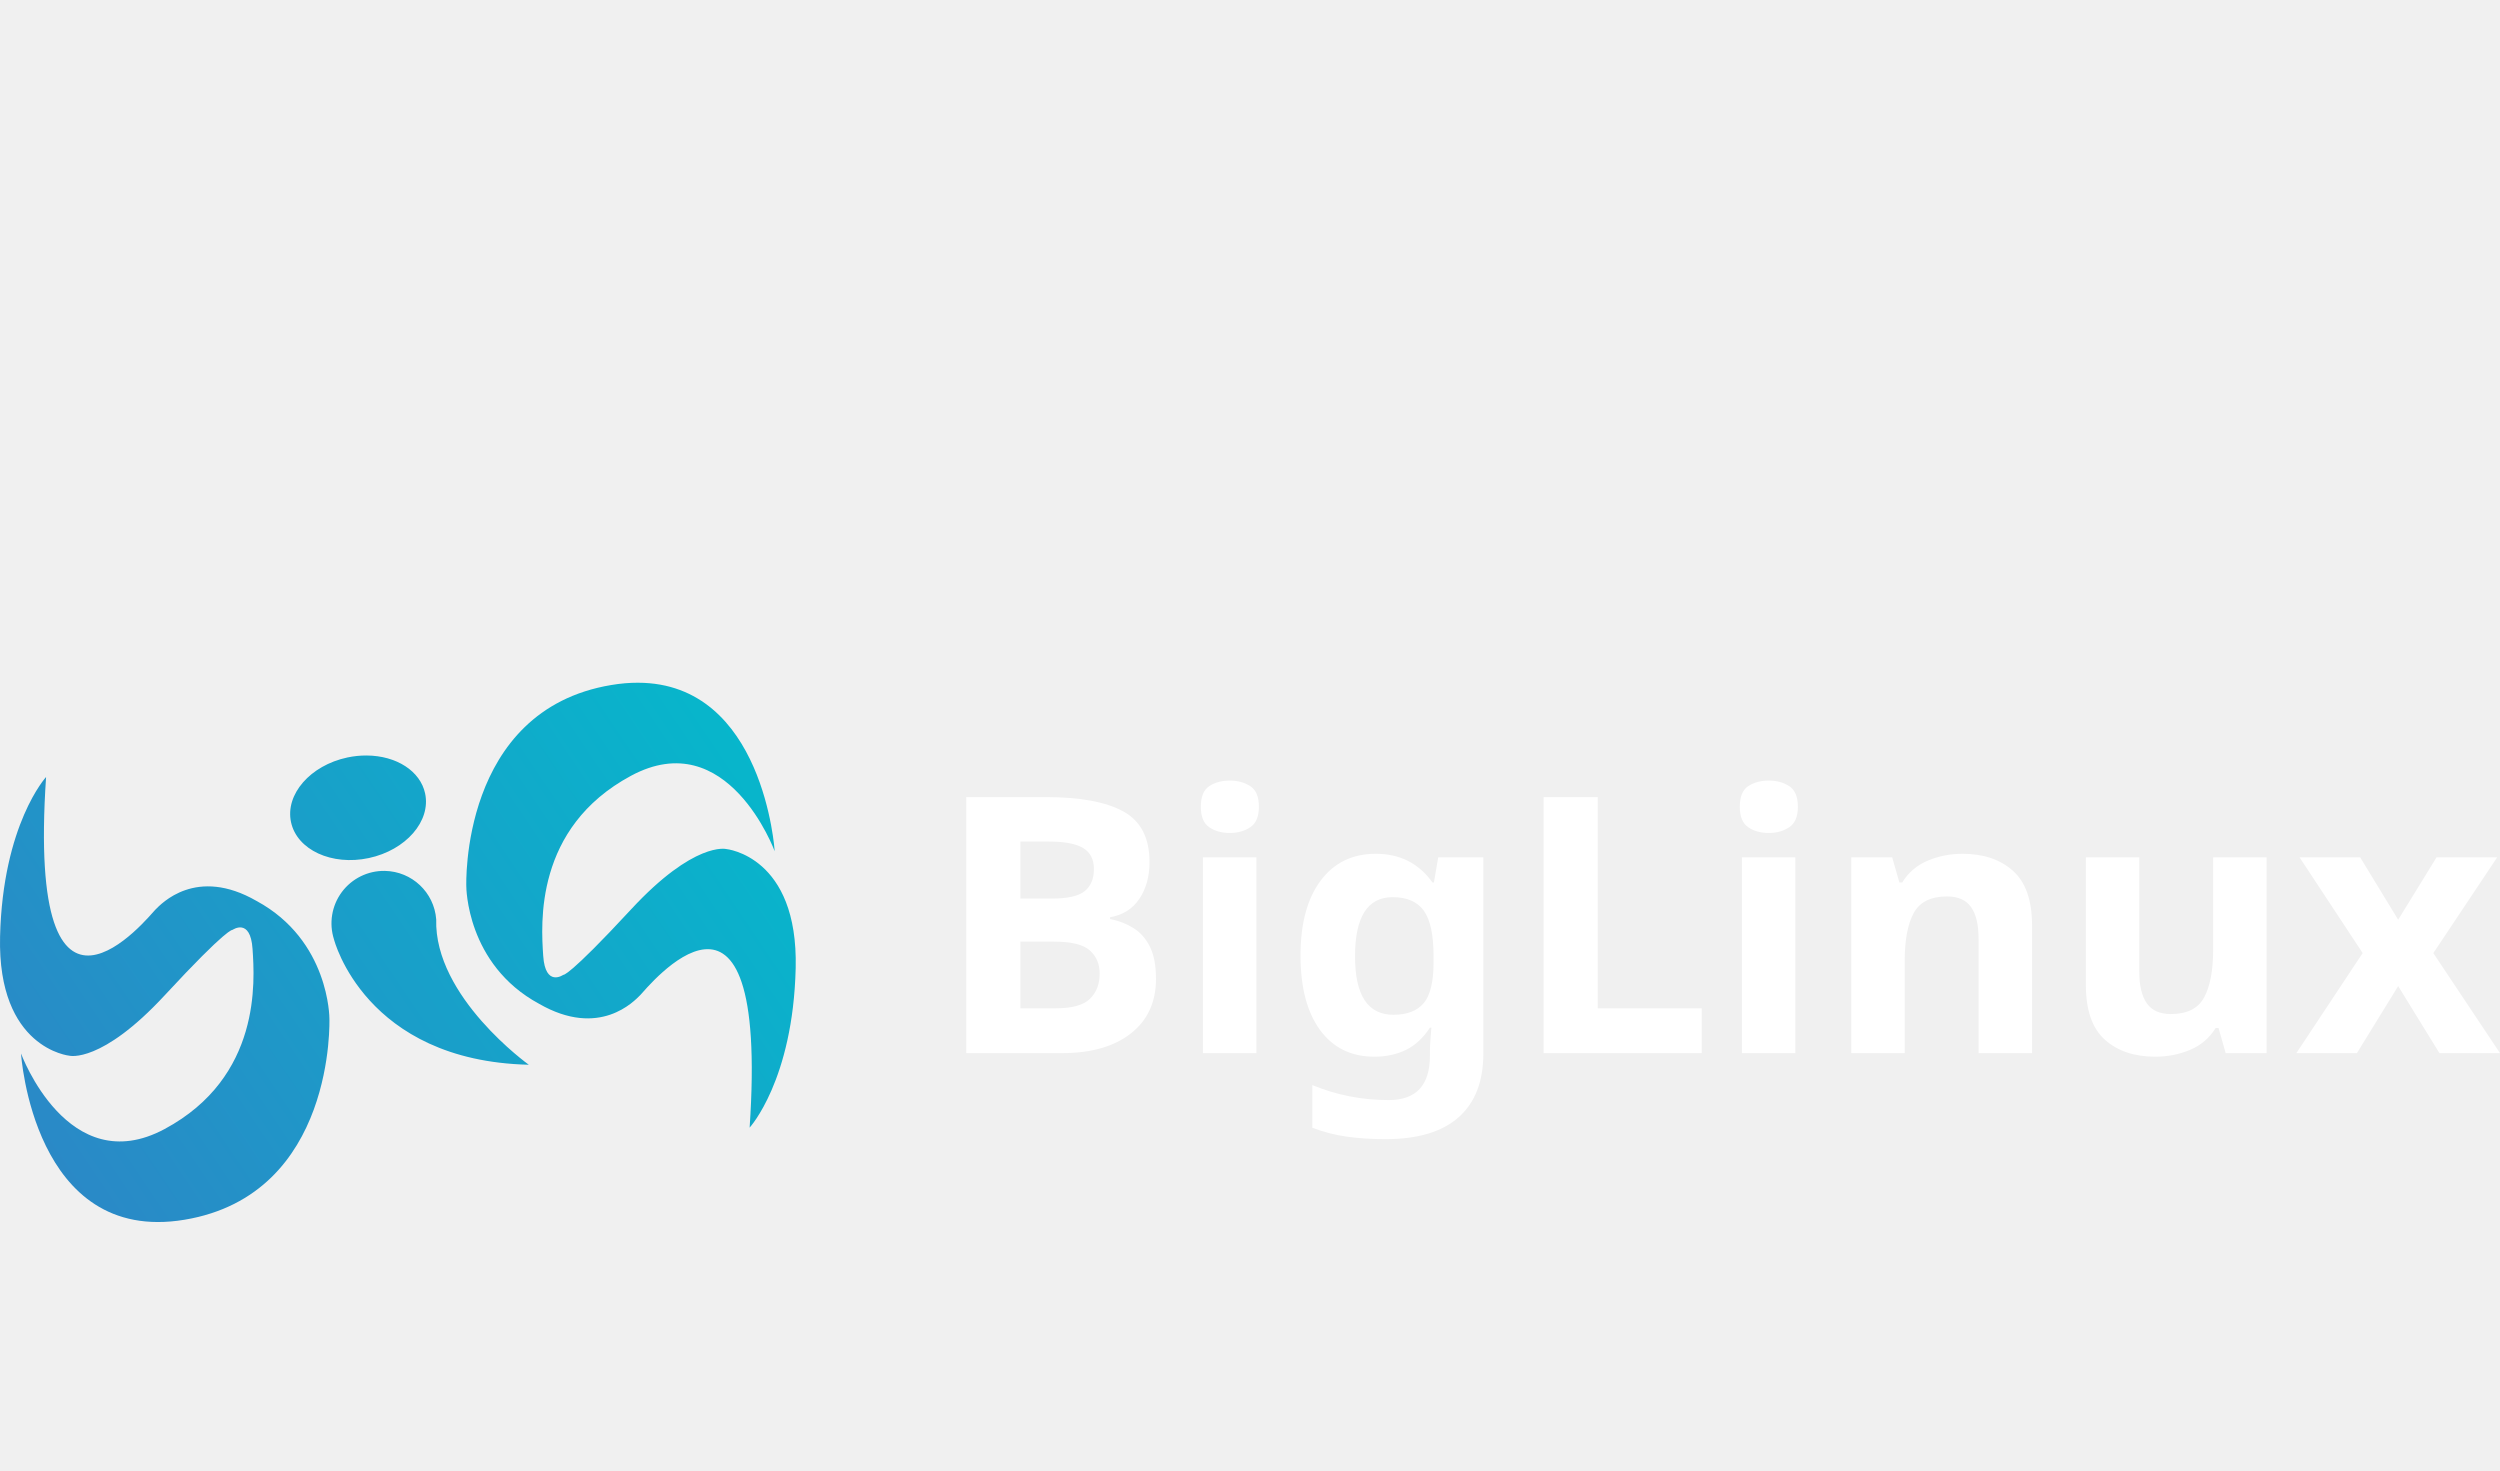
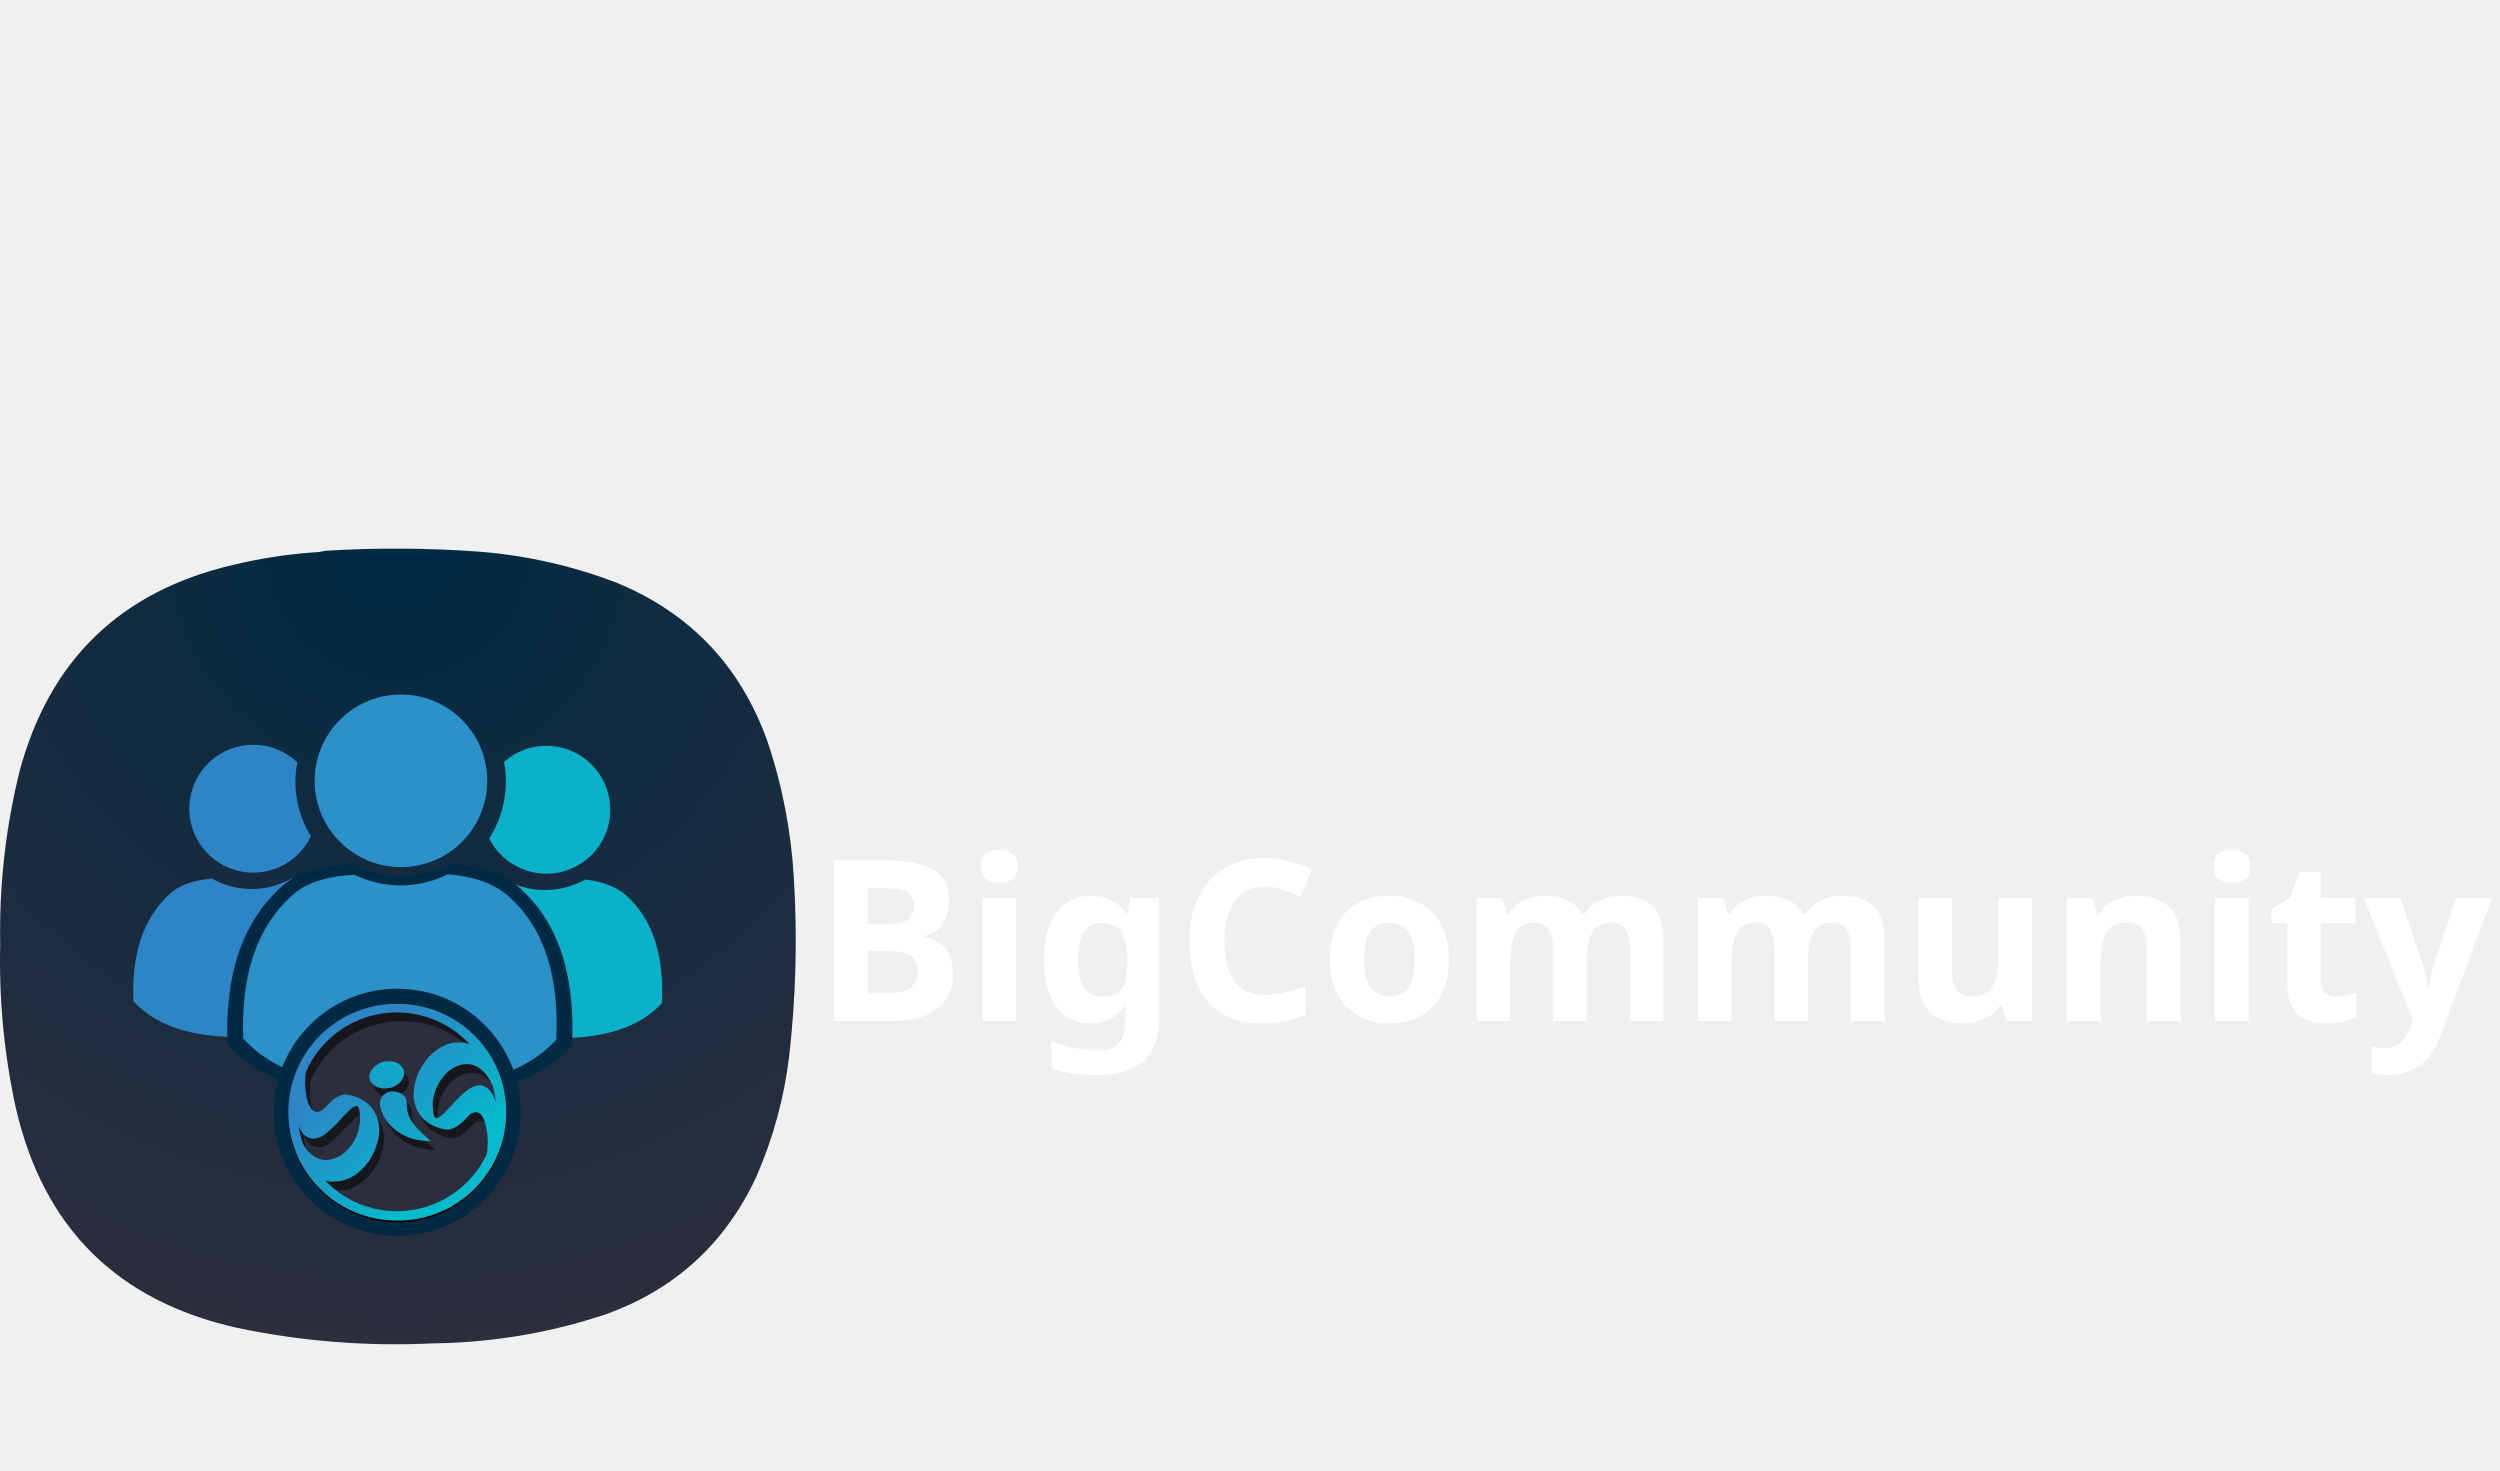
<svg xmlns="http://www.w3.org/2000/svg" xmlns:xlink="http://www.w3.org/1999/xlink" version="1.2" width="340" height="200" id="svg2" xml:space="preserve">
  <defs id="defs4">
-     <linearGradient xlink:href="#linearGradient966" id="linearGradient640" gradientUnits="userSpaceOnUse" gradientTransform="matrix(1.033617,0,0,1.033617,-139.087,149.1226)" x1="87.998" y1="192.456" x2="284.635" y2="59.89" />
-     <linearGradient id="linearGradient966">
-       <stop style="stop-color:#2d85c6;stop-opacity:1;" offset="0" id="stop962" />
-       <stop style="stop-color:#04bacc;stop-opacity:1;" offset="1" id="stop964" />
+     <radialGradient id="a-6" cx="0" cy="0" r="1" fx="0" fy="0" gradientTransform="matrix(-0.5226837,146.8013,-146.8013,-0.5226837,144.6632,-31.00048)" gradientUnits="userSpaceOnUse" spreadMethod="pad">
+       <stop offset="0" style="stop-opacity:1;stop-color:#002a43" id="stop7-1" />
+       <stop offset="1" style="stop-opacity:1;stop-color:#2c2d3d" id="stop8-8" />
+     </radialGradient>
+     <linearGradient xlink:href="#b" id="linearGradient4" gradientUnits="userSpaceOnUse" gradientTransform="matrix(0.07891685,2.809821e-4,2.809821e-4,-0.07891685,125.3455,94.49635)" x1="70.74" y1="207.69" x2="304.39" y2="456.44" spreadMethod="pad" />
+     <linearGradient id="b" x1="70.74" x2="304.39" y1="207.69" y2="456.44" gradientTransform="matrix(0.01252805,4.4605909e-5,4.4605909e-5,-0.01252805,8.880577,20.19845)" gradientUnits="userSpaceOnUse" spreadMethod="pad">
+       <stop offset="0" style="stop-opacity:1;stop-color:#2d85c6" id="stop1" />
+       <stop offset="1" style="stop-opacity:1;stop-color:#04bacc" id="stop2" />
+     </linearGradient>
+     <linearGradient xlink:href="#c" id="linearGradient5" gradientUnits="userSpaceOnUse" gradientTransform="matrix(0.07891685,2.809821e-4,-2.809821e-4,0.07891685,124.1687,52.6933)" x1="146.39" y1="136.63" x2="380.04" y2="385.38" spreadMethod="pad" />
+     <linearGradient id="c" x1="146.39" x2="380.04" y1="136.63" y2="385.38" gradientTransform="matrix(0.01252805,4.4605909e-5,-4.4605909e-5,0.01252805,8.693755,13.56222)" gradientUnits="userSpaceOnUse" spreadMethod="pad">
+       <stop offset="0" style="stop-opacity:1;stop-color:#2d85c6" id="stop3" />
+       <stop offset="1" style="stop-opacity:1;stop-color:#04bacc" id="stop4" />
+     </linearGradient>
+     <linearGradient xlink:href="#d" id="linearGradient6" gradientUnits="userSpaceOnUse" gradientTransform="matrix(0.07891685,2.809821e-4,-2.809821e-4,0.07891685,124.1687,52.6933)" x1="127.32" y1="154.54" x2="360.97" y2="403.29" spreadMethod="pad" />
+     <linearGradient id="d" x1="127.32" x2="360.97" y1="154.54" y2="403.29" gradientTransform="matrix(0.01252805,4.4605909e-5,-4.4605909e-5,0.01252805,8.693755,13.56222)" gradientUnits="userSpaceOnUse" spreadMethod="pad">
+       <stop offset="0" style="stop-opacity:1;stop-color:#2d85c6" id="stop5" />
+       <stop offset="1" style="stop-opacity:1;stop-color:#04bacc" id="stop6" />
    </linearGradient>
  </defs>
-   <g id="g511">
-     <rect style="fill:none;stroke-width:0.753" id="rect289" width="340" height="200" x="2.1664619e-07" y="2.2922136e-07" rx="1.133" />
-     <g id="g495" transform="matrix(0.5265801,0,0,0.5265801,25.83858,-18.16263)">
-       <text xml:space="preserve" style="font-weight:bold;font-size:92.615px;font-family:'Ubuntu Mono';-inkscape-font-specification:'Ubuntu Mono Bold';fill:#ffffff;stroke:none;stroke-width:20.784;stroke-linecap:round;stroke-linejoin:round" x="192.159" y="306.487" id="text638">
-         <tspan id="tspan636" style="font-style:normal;font-variant:normal;font-weight:600;font-stretch:normal;font-family:'Lexend Deca';-inkscape-font-specification:'Lexend Deca Semi-Bold';fill:#ffffff;stroke:none;stroke-width:20.784" x="192.159" y="306.487">BigLinux</tspan>
-       </text>
-       <path id="path3773-7" style="fill:url(#linearGradient640);fill-opacity:1;stroke-width:0.385" class="cls-2" d="m 115.697,210.82 c -2.171,-0.004 -4.466,0.178 -6.911,0.594 -39.11,6.525 -37.42,52.003 -37.42,52.003 0,0 -0.04,20.138 18.783,30.319 15.644,9.008 24.635,-0.738 26.175,-2.274 1.54,-1.536 33.326,-41.329 28.214,34.262 0,0 11.194,-12.178 11.895,-41.184 0.701,-29.005 -17.932,-30.767 -17.932,-30.767 0,0 -8.243,-2.067 -24.607,15.613 -16.364,17.68 -17.506,16.89 -17.506,16.89 0,0 -4.621,3.256 -5.163,-4.939 -0.542,-8.195 -2.317,-33.035 22.669,-46.481 24.987,-13.446 37.118,19.489 37.118,19.489 0,0 -2.746,-43.467 -35.315,-43.524 z m -70.081,18.794 a 13.28,17.711 77.92 0 0 -4.984,0.515 13.28,17.711 77.92 0 0 -14.538,16.7 13.28,17.711 77.92 0 0 20.094,9.274 13.28,17.711 77.92 0 0 14.538,-16.689 13.28,17.711 77.92 0 0 -15.109,-9.8 z m -82.782,5.555 c 0,0 -11.183,12.194 -11.884,41.195 -0.701,29.001 17.932,30.79 17.932,30.79 0,0 8.232,2.067 24.596,-15.613 16.364,-17.68 17.517,-16.89 17.517,-16.89 0,0 4.621,-3.256 5.163,4.939 0.542,8.195 2.31,33.035 -22.681,46.481 -24.99,13.446 -37.118,-19.489 -37.118,-19.489 0,0 3.115,49.452 42.237,42.931 39.122,-6.521 37.409,-52.003 37.409,-52.003 0,0 0.04,-20.118 -18.794,-30.319 -15.644,-9.008 -24.635,0.726 -26.175,2.262 -1.54,1.536 -33.311,41.33 -28.203,-34.284 z m 87.475,24.249 a 13.546,13.546 0 0 0 -13.116,17.697 c 0,0 7.922,31.364 50.312,32.369 0,0 -24.486,-17.534 -23.913,-37.555 a 13.546,13.546 0 0 0 -13.284,-12.511 z" />
-     </g>
+   <g id="g1" transform="matrix(0.7371651,0,0,0.7371651,-52.33872,97.46393)">
+     <path d="m 128.601,-30.293 c 0.801,0.003 1.566,-0.101 2.297,-0.303 a 212.285,212.285 0 0 1 28.746,0.174 91.284,91.284 0 0 1 25.212,5.748 c 13.495,5.609 22.704,15.304 27.665,29.05 2.818,8.284 4.451,16.805 4.945,25.526 a 188.369,188.369 0 0 1 -0.882,32.845 78.882,78.882 0 0 1 -6.058,22.15 c -5.711,12.284 -14.95,20.731 -27.68,25.338 a 104.221,104.221 0 0 1 -31.827,5.385 142.336,142.336 0 0 1 -36.37,-2.879 C 92.557,107.761 78.983,94.233 73.919,72.177 a 126.73,126.73 0 0 1 -2.882,-30.109 123.465,123.465 0 0 1 3.557,-31.928 c 5.492,-20.551 18.607,-33.263 39.337,-38.118 a 91.16,91.16 0 0 1 14.706,-2.314 z" style="fill:url(#a-6);fill-rule:evenodd;stroke:none;stroke-width:8.897" id="path8-7" />
+     <path d="m 171.812,5.379 c -2.883,-0.01 -5.662,1.048 -7.822,2.962 A 19.538,19.538 0 0 1 161.253,22.477 11.798,11.798 0 1 0 171.812,5.379 Z m 7.181,24.671 a 15.374,15.374 0 0 1 -7.481,1.94 14.858,14.858 0 0 1 -7.289,-1.93 c -2.812,0.275 -5.635,0.959 -7.59,2.731 -5.23,4.67 -7.203,11.505 -6.886,19.905 4.812,5.266 12.485,6.869 21.659,6.59 9.172,0.344 16.873,-1.194 21.714,-6.427 0.386,-8.406 -1.431,-15.317 -6.691,-19.962 -1.978,-1.706 -4.698,-2.526 -7.437,-2.847 z" style="fill:#0bb1cb;fill-opacity:1;fill-rule:nonzero;stroke:none;stroke-width:8.897" id="path9-5" />
+     <path d="m 117.781,5.186 a 11.798,11.798 0 1 0 10.572,16.907 19.449,19.449 0 0 1 -2.855,-10.162 c 0.004,-1.157 0.115,-2.34 0.368,-3.486 A 11.771,11.771 0 0 0 117.781,5.186 Z m 7.03,24.67 a 15.081,15.081 0 0 1 -7.436,1.94 c -2.58,-0.009 -5.069,-0.668 -7.289,-1.93 -2.83,0.275 -5.653,0.959 -7.643,2.731 -5.23,4.67 -7.159,11.505 -6.833,19.905 4.804,5.266 12.494,6.869 21.668,6.59 9.163,0.344 16.855,-1.194 21.705,-6.427 0.377,-8.406 -1.44,-15.317 -6.744,-19.963 -1.978,-1.706 -4.662,-2.526 -7.437,-2.847 z" style="fill:#2d85c6;fill-opacity:1;fill-rule:nonzero;stroke:none;stroke-width:8.897" id="path10-9" />
+     <path d="m 154.501,27.106 a 20.881,20.881 0 0 1 -18.942,0.075 c -4.556,0.295 -9.32,1.221 -12.524,4.093 -7.676,6.886 -10.523,16.885 -10.078,29.227 7.064,7.703 18.31,10.039 31.764,9.597 13.451,0.537 24.749,-1.718 31.832,-9.371 0.569,-12.338 -2.109,-22.491 -9.869,-29.298 -3.184,-2.796 -7.664,-3.924 -12.183,-4.323 z" style="fill:#002a43;fill-opacity:1;fill-rule:nonzero;stroke:none;stroke-width:8.897" id="path11-2" />
+     <path d="m 145.021,-4.076 a 15.917,15.917 0 1 0 -0.104,31.834 15.917,15.917 0 0 0 0.113,-31.834 z m 8.601,33.164 a 19.511,19.511 0 0 1 -17.234,0.081 c -4.129,0.225 -8.456,1.082 -11.384,3.714 -6.971,6.23 -9.539,15.323 -9.125,26.517 6.399,7.007 16.65,9.125 28.849,8.76 12.232,0.453 22.453,-1.593 28.911,-8.554 0.494,-11.191 -1.92,-20.444 -8.954,-26.581 -2.909,-2.555 -6.963,-3.61 -11.063,-3.936 z" style="fill:#2a92c9;fill-opacity:1;fill-rule:nonzero;stroke:none;stroke-width:8.897" id="path12-2" />
+     <path d="m 167.087,73.069 a 22.777,22.777 0 0 1 -22.875,22.713 22.777,22.777 0 0 1 -22.713,-22.875 22.794,22.794 0 1 1 45.588,0.162 z" style="fill:#002a43;fill-opacity:1;fill-rule:nonzero;stroke:none;stroke-width:8.897" id="path13-8" />
+     <path d="m 164.133,73.192 a 19.796,19.796 0 1 1 -39.592,-0.114 19.796,19.796 0 0 1 39.592,0.114 z" style="fill:#16171c;fill-opacity:1;fill-rule:nonzero;stroke:#000000;stroke-width:0.776;stroke-linecap:butt;stroke-linejoin:miter;stroke-miterlimit:10;stroke-dasharray:none;stroke-opacity:1" id="path14-9" />
+     <path d="m 160.819,66.855 a 3.861,3.861 0 0 0 -2.736,-1.157 c -0.383,0.034 -0.801,-0.038 -1.148,0.138 a 5.863,5.863 0 0 0 -2.791,1.654 c -0.241,0.284 -0.518,0.559 -0.759,0.834 -0.215,0.382 -0.492,0.728 -0.671,1.11 a 8.781,8.781 0 0 0 -0.983,3.716 c 0.034,0.489 0.032,0.97 0.101,1.495 0.132,0.312 0.059,0.801 0.415,0.971 0.276,0.072 0.516,-0.06 0.73,-0.166 0.589,-0.416 1.08,-0.904 1.562,-1.454 0.562,-0.487 1.018,-1.109 1.536,-1.632 0.312,-0.239 0.527,-0.585 0.839,-0.798 0.554,-0.585 1.187,-1.072 1.847,-1.515 a 3.354,3.354 0 0 1 1.737,-0.448 c 0.729,0.074 1.422,0.485 1.838,1.083 0.452,0.589 0.796,1.248 1.007,1.952 a 17.723,17.723 0 0 0 -0.55,-2.991 c -0.31,-0.348 -0.415,-0.838 -0.69,-1.221 -0.381,-0.562 -0.761,-1.15 -1.284,-1.57 z" style="fill:#2c2d3d;fill-opacity:1;fill-rule:nonzero;stroke:none;stroke-width:8.897" id="path15-7" />
+     <path d="m 128.243,70.351 c 0.14,0.597 0.138,1.255 0.34,1.879 a 4.431,4.431 0 0 0 0.485,1.256 c 0.142,0.205 0.239,0.49 0.487,0.66 0.239,0.25 0.55,0.313 0.862,0.386 l 0.73,-0.202 a 6.317,6.317 0 0 0 1.402,-1.356 c 0.384,-0.31 0.732,-0.727 1.178,-1.001 0.669,-0.416 1.435,-0.76 2.226,-0.615 a 6.522,6.522 0 0 1 2.986,1.087 c 0.417,0.277 0.87,0.555 1.216,0.939 a 6.344,6.344 0 0 1 1.625,3.378 c 0.07,0.383 0.166,0.766 0.067,1.148 -0.006,1.566 -0.5,3.059 -1.164,4.444 -0.385,0.621 -0.734,1.287 -1.225,1.837 -0.206,0.275 -0.385,0.559 -0.661,0.763 a 7.856,7.856 0 0 1 -4.181,2.352 l -1.602,0.092 a 4.066,4.066 0 0 1 -1.147,-0.244 18.319,18.319 0 0 0 29.805,-4.761 l 0.109,-0.622 c 0.037,-0.418 0.101,-0.8 0.075,-1.183 0.1,-0.622 -0.032,-1.246 -0.029,-1.877 -0.14,-0.623 -0.173,-1.246 -0.376,-1.879 -0.105,-0.419 -0.21,-0.864 -0.449,-1.247 -0.177,-0.25 -0.274,-0.526 -0.487,-0.669 -0.239,-0.241 -0.586,-0.314 -0.897,-0.386 a 13.408,13.408 0 0 0 -0.695,0.211 6.522,6.522 0 0 0 -1.437,1.312 c -0.384,0.346 -0.732,0.763 -1.178,1.046 -0.633,0.407 -1.435,0.751 -2.2,0.615 -1.076,-0.039 -2.08,-0.568 -3.012,-1.087 -0.417,-0.286 -0.87,-0.564 -1.18,-0.947 a 5.819,5.819 0 0 1 -1.625,-3.378 c -0.07,-0.383 -0.166,-0.766 -0.067,-1.148 a 10.605,10.605 0 0 1 1.128,-4.445 c 0.385,-0.621 0.734,-1.314 1.225,-1.837 0.215,-0.275 0.42,-0.55 0.697,-0.754 a 7.856,7.856 0 0 1 4.181,-2.352 l 1.602,-0.101 c 0.516,0.037 1.005,0.182 1.493,0.352 a 18.23,18.23 0 0 0 -13.36,-5.848 c -7.58,-0.027 -14.091,4.505 -16.899,11.026 -1.3e-4,0.035 -0.036,0.071 -0.036,0.107 -0.037,0.382 -0.101,0.8 -0.04,1.183 -0.1,0.622 -0.004,1.246 0.029,1.868 z m 18.856,4.169 c 0.377,1.46 1.387,2.683 2.46,3.692 0.514,0.634 1.242,1.09 1.764,1.715 -0.801,-0.003 -1.637,-0.113 -2.428,-0.284 a 8.007,8.007 0 0 1 -2.817,-0.989 c -0.488,-0.313 -1.003,-0.555 -1.42,-0.975 a 7.438,7.438 0 0 1 -1.693,-1.919 5.854,5.854 0 0 1 -1.004,-2.779 2.758,2.758 0 0 1 0.289,-1.084 c 0.412,-0.764 1.285,-1.17 2.157,-1.202 0.445,0.073 0.898,0.101 1.28,0.352 0.631,0.207 1.012,0.769 1.214,1.357 0.069,0.694 0.03,1.424 0.197,2.118 z m -6.744,-7.595 a 3.47,3.47 0 0 1 1.811,-1.488 2.9,2.9 0 0 1 1.22,-0.245 3.096,3.096 0 0 1 2.116,0.497 c 0.31,0.277 0.692,0.563 0.833,1.008 a 1.788,1.788 0 0 1 -0.112,1.566 3.292,3.292 0 0 1 -1.5,1.489 3.612,3.612 0 0 1 -1.496,0.413 3.497,3.497 0 0 1 -1.699,-0.211 c -0.666,-0.287 -1.252,-0.805 -1.427,-1.5 -0.203,-0.526 0.004,-1.05 0.255,-1.529 z" style="fill:#2c2d3d;fill-opacity:1;fill-rule:nonzero;stroke:none;stroke-width:8.897" id="path16-3" />
+     <path d="m 127.698,78.383 a 7.011,7.011 0 0 1 -0.725,-1.293 c 0.13,1.041 0.375,2.092 0.719,3.099 0.071,0.142 0.132,0.312 0.239,0.455 0.381,0.553 0.761,1.15 1.311,1.562 a 3.897,3.897 0 0 0 2.745,1.158 c 0.383,-0.034 0.765,0.038 1.148,-0.129 a 5.872,5.872 0 0 0 2.782,-1.663 c 0.25,-0.275 0.527,-0.55 0.741,-0.834 0.206,-0.373 0.483,-0.728 0.662,-1.101 a 8.826,8.826 0 0 0 1.019,-3.715 l -0.101,-1.495 c -0.132,-0.321 -0.068,-0.801 -0.441,-0.98 -0.249,-0.072 -0.49,0.069 -0.73,0.175 a 8.185,8.185 0 0 0 -1.535,1.454 c -0.598,0.478 -1.018,1.109 -1.572,1.623 -0.277,0.248 -0.491,0.594 -0.804,0.798 a 11.032,11.032 0 0 1 -1.883,1.524 3.345,3.345 0 0 1 -1.737,0.448 2.705,2.705 0 0 1 -1.838,-1.083 z" style="fill:#2c2d3d;fill-opacity:1;fill-rule:nonzero;stroke:none;stroke-width:8.897" id="path17-6" />
+     <path d="m 142.325,68.559 a 3.061,3.061 0 0 0 1.532,-0.404 3.114,3.114 0 0 0 1.464,-1.463 1.824,1.824 0 0 0 0.113,-1.592 c -0.141,-0.419 -0.522,-0.696 -0.833,-1.008 a 3.043,3.043 0 0 0 -2.116,-0.497 3.007,3.007 0 0 0 -1.22,0.236 3.719,3.719 0 0 0 -1.812,1.524 c -0.206,0.453 -0.457,0.968 -0.246,1.494 0.166,0.695 0.761,1.222 1.418,1.5 0.551,0.18 1.111,0.315 1.699,0.211 z" style="fill:url(#linearGradient4);stroke:none;stroke-width:8.897" id="path18-1" />
+     <path d="m 148.657,76.652 c -1.073,-1.054 -2.074,-2.267 -2.451,-3.692 -0.176,-0.704 -0.137,-1.433 -0.206,-2.163 a 1.993,1.993 0 0 0 -1.17,-1.357 c -0.417,-0.206 -0.871,-0.243 -1.325,-0.316 a 2.473,2.473 0 0 0 -2.157,1.176 3.007,3.007 0 0 0 -0.28,1.076 6.05,6.05 0 0 0 0.995,2.779 8.417,8.417 0 0 0 1.728,1.955 c 0.381,0.384 0.905,0.626 1.393,0.948 0.861,0.484 1.803,0.834 2.808,1.015 a 20.463,20.463 0 0 0 2.464,0.285 c -0.514,-0.66 -1.277,-1.081 -1.8,-1.706 z" style="fill:url(#linearGradient5);stroke:none;stroke-width:8.897" id="path19-2" />
+     <path d="m 144.364,52.97 a 20.001,20.001 0 1 0 -0.142,40.001 20.001,20.001 0 1 0 0.142,-40.001 z m -16.016,27.675 c -0.559,-0.42 -0.939,-1.018 -1.32,-1.571 -0.062,-0.178 -0.168,-0.312 -0.239,-0.49 a 23.577,23.577 0 0 1 -0.719,-3.063 7.847,7.847 0 0 0 0.725,1.257 2.669,2.669 0 0 0 1.873,1.083 3.256,3.256 0 0 0 1.71,-0.448 10.677,10.677 0 0 0 1.874,-1.488 c 0.321,-0.239 0.527,-0.55 0.839,-0.789 0.527,-0.523 0.947,-1.18 1.536,-1.667 0.491,-0.514 0.973,-1.037 1.571,-1.454 a 1.263,1.263 0 0 1 0.695,-0.176 c 0.382,0.215 0.309,0.668 0.45,1.016 0.069,0.481 0.068,0.97 0.092,1.495 a 8.372,8.372 0 0 1 -0.983,3.68 c -0.171,0.382 -0.492,0.728 -0.698,1.11 -0.206,0.311 -0.491,0.55 -0.733,0.86 a 5.774,5.774 0 0 1 -2.791,1.627 c -0.348,0.177 -0.766,0.104 -1.139,0.174 a 4.182,4.182 0 0 1 -2.745,-1.157 z m 32.53,-0.48 c -7.6e-4,0.214 -0.073,0.418 -0.109,0.631 a 18.355,18.355 0 0 1 -24.427,8.668 18.417,18.417 0 0 1 -5.333,-3.88 c 0.347,0.108 0.729,0.181 1.111,0.217 l 1.593,-0.101 a 7.634,7.634 0 0 0 4.181,-2.352 2.66,2.66 0 0 0 0.661,-0.754 c 0.527,-0.523 0.841,-1.18 1.225,-1.811 0.663,-1.386 1.194,-2.914 1.164,-4.444 0.108,-0.382 0.003,-0.792 -0.067,-1.175 a 6.255,6.255 0 0 0 -1.616,-3.378 c -0.346,-0.384 -0.763,-0.634 -1.18,-0.947 a 7.491,7.491 0 0 0 -3.021,-1.087 c -0.8,-0.145 -1.567,0.208 -2.191,0.615 -0.49,0.283 -0.803,0.7 -1.223,1.046 -0.42,0.479 -0.84,0.967 -1.393,1.312 l -0.73,0.211 c -0.311,-0.072 -0.622,-0.145 -0.871,-0.359 -0.24,-0.17 -0.345,-0.446 -0.478,-0.696 -0.248,-0.383 -0.353,-0.829 -0.485,-1.247 -0.211,-0.597 -0.209,-1.255 -0.34,-1.879 0.002,-0.632 -0.138,-1.255 -0.029,-1.842 a 4.68,4.68 0 0 1 0.075,-1.219 l 2.5e-4,-0.071 a 18.346,18.346 0 0 1 16.891,-11.061 c 5.071,0.018 9.93,2.153 13.36,5.884 a 4.573,4.573 0 0 0 -1.493,-0.352 l -1.602,0.066 a 8.105,8.105 0 0 0 -4.172,2.352 2.607,2.607 0 0 0 -0.67,0.763 c -0.518,0.55 -0.832,1.207 -1.217,1.837 a 9.956,9.956 0 0 0 -1.164,4.444 c -0.108,0.382 -0.003,0.801 0.067,1.184 0.165,1.246 0.756,2.432 1.616,3.369 0.346,0.384 0.798,0.635 1.18,0.947 a 7.367,7.367 0 0 0 3.021,1.087 c 0.8,0.145 1.567,-0.235 2.227,-0.65 0.455,-0.274 0.768,-0.691 1.187,-1.001 0.42,-0.488 0.831,-0.976 1.393,-1.321 0.241,-0.106 0.49,-0.167 0.73,-0.238 0.311,0.072 0.622,0.136 0.871,0.386 0.24,0.17 0.345,0.455 0.478,0.66 0.248,0.383 0.344,0.838 0.485,1.292 0.176,0.588 0.2,1.246 0.34,1.843 -0.002,0.623 0.138,1.246 0.029,1.868 0.034,0.383 -0.038,0.801 -0.075,1.183 z m -1.273,-12.167 a 3.363,3.363 0 0 0 -1.71,0.483 8.675,8.675 0 0 0 -1.883,1.488 c -0.312,0.239 -0.518,0.55 -0.83,0.798 -0.527,0.514 -0.947,1.135 -1.536,1.623 a 6.94,6.94 0 0 1 -1.571,1.454 c -0.205,0.142 -0.455,0.247 -0.695,0.176 -0.382,-0.179 -0.309,-0.633 -0.45,-0.98 -0.069,-0.481 -0.068,-1.006 -0.101,-1.495 a 8.381,8.381 0 0 1 0.992,-3.68 c 0.171,-0.418 0.483,-0.728 0.698,-1.11 0.206,-0.311 0.491,-0.55 0.733,-0.86 a 5.925,5.925 0 0 1 2.782,-1.663 c 0.383,-0.132 0.765,-0.068 1.148,-0.129 1.041,0.004 2.018,0.416 2.745,1.149 0.55,0.42 0.931,1.018 1.311,1.571 0.248,0.383 0.344,0.873 0.663,1.257 0.272,0.971 0.438,1.95 0.577,2.956 a 7.127,7.127 0 0 0 -0.999,-1.916 2.749,2.749 0 0 0 -1.873,-1.119 z" style="fill:url(#linearGradient6);stroke:none;stroke-width:8.897" id="path20-9" />
  </g>
+   <rect style="fill:none;stroke-width:0.753" id="rect289" width="340" height="200" x="2.1664619e-07" y="2.2922136e-07" rx="1.133" />
+   <text xml:space="preserve" style="font-weight:bold;font-size:30.632px;font-family:'Ubuntu Mono';-inkscape-font-specification:'Ubuntu Mono Bold';fill:#ffffff;fill-opacity:1;stroke:none;stroke-width:6.874;stroke-linecap:round;stroke-linejoin:round" x="110.658" y="138.86" id="text638">
+     <tspan id="tspan636" style="font-style:normal;font-variant:normal;font-weight:600;font-stretch:normal;font-family:'Lexend Deca';-inkscape-font-specification:'Lexend Deca Semi-Bold';fill:#ffffff;fill-opacity:1;stroke:none;stroke-width:6.874" x="110.658" y="138.86">BigCommunity</tspan>
+   </text>
</svg>
